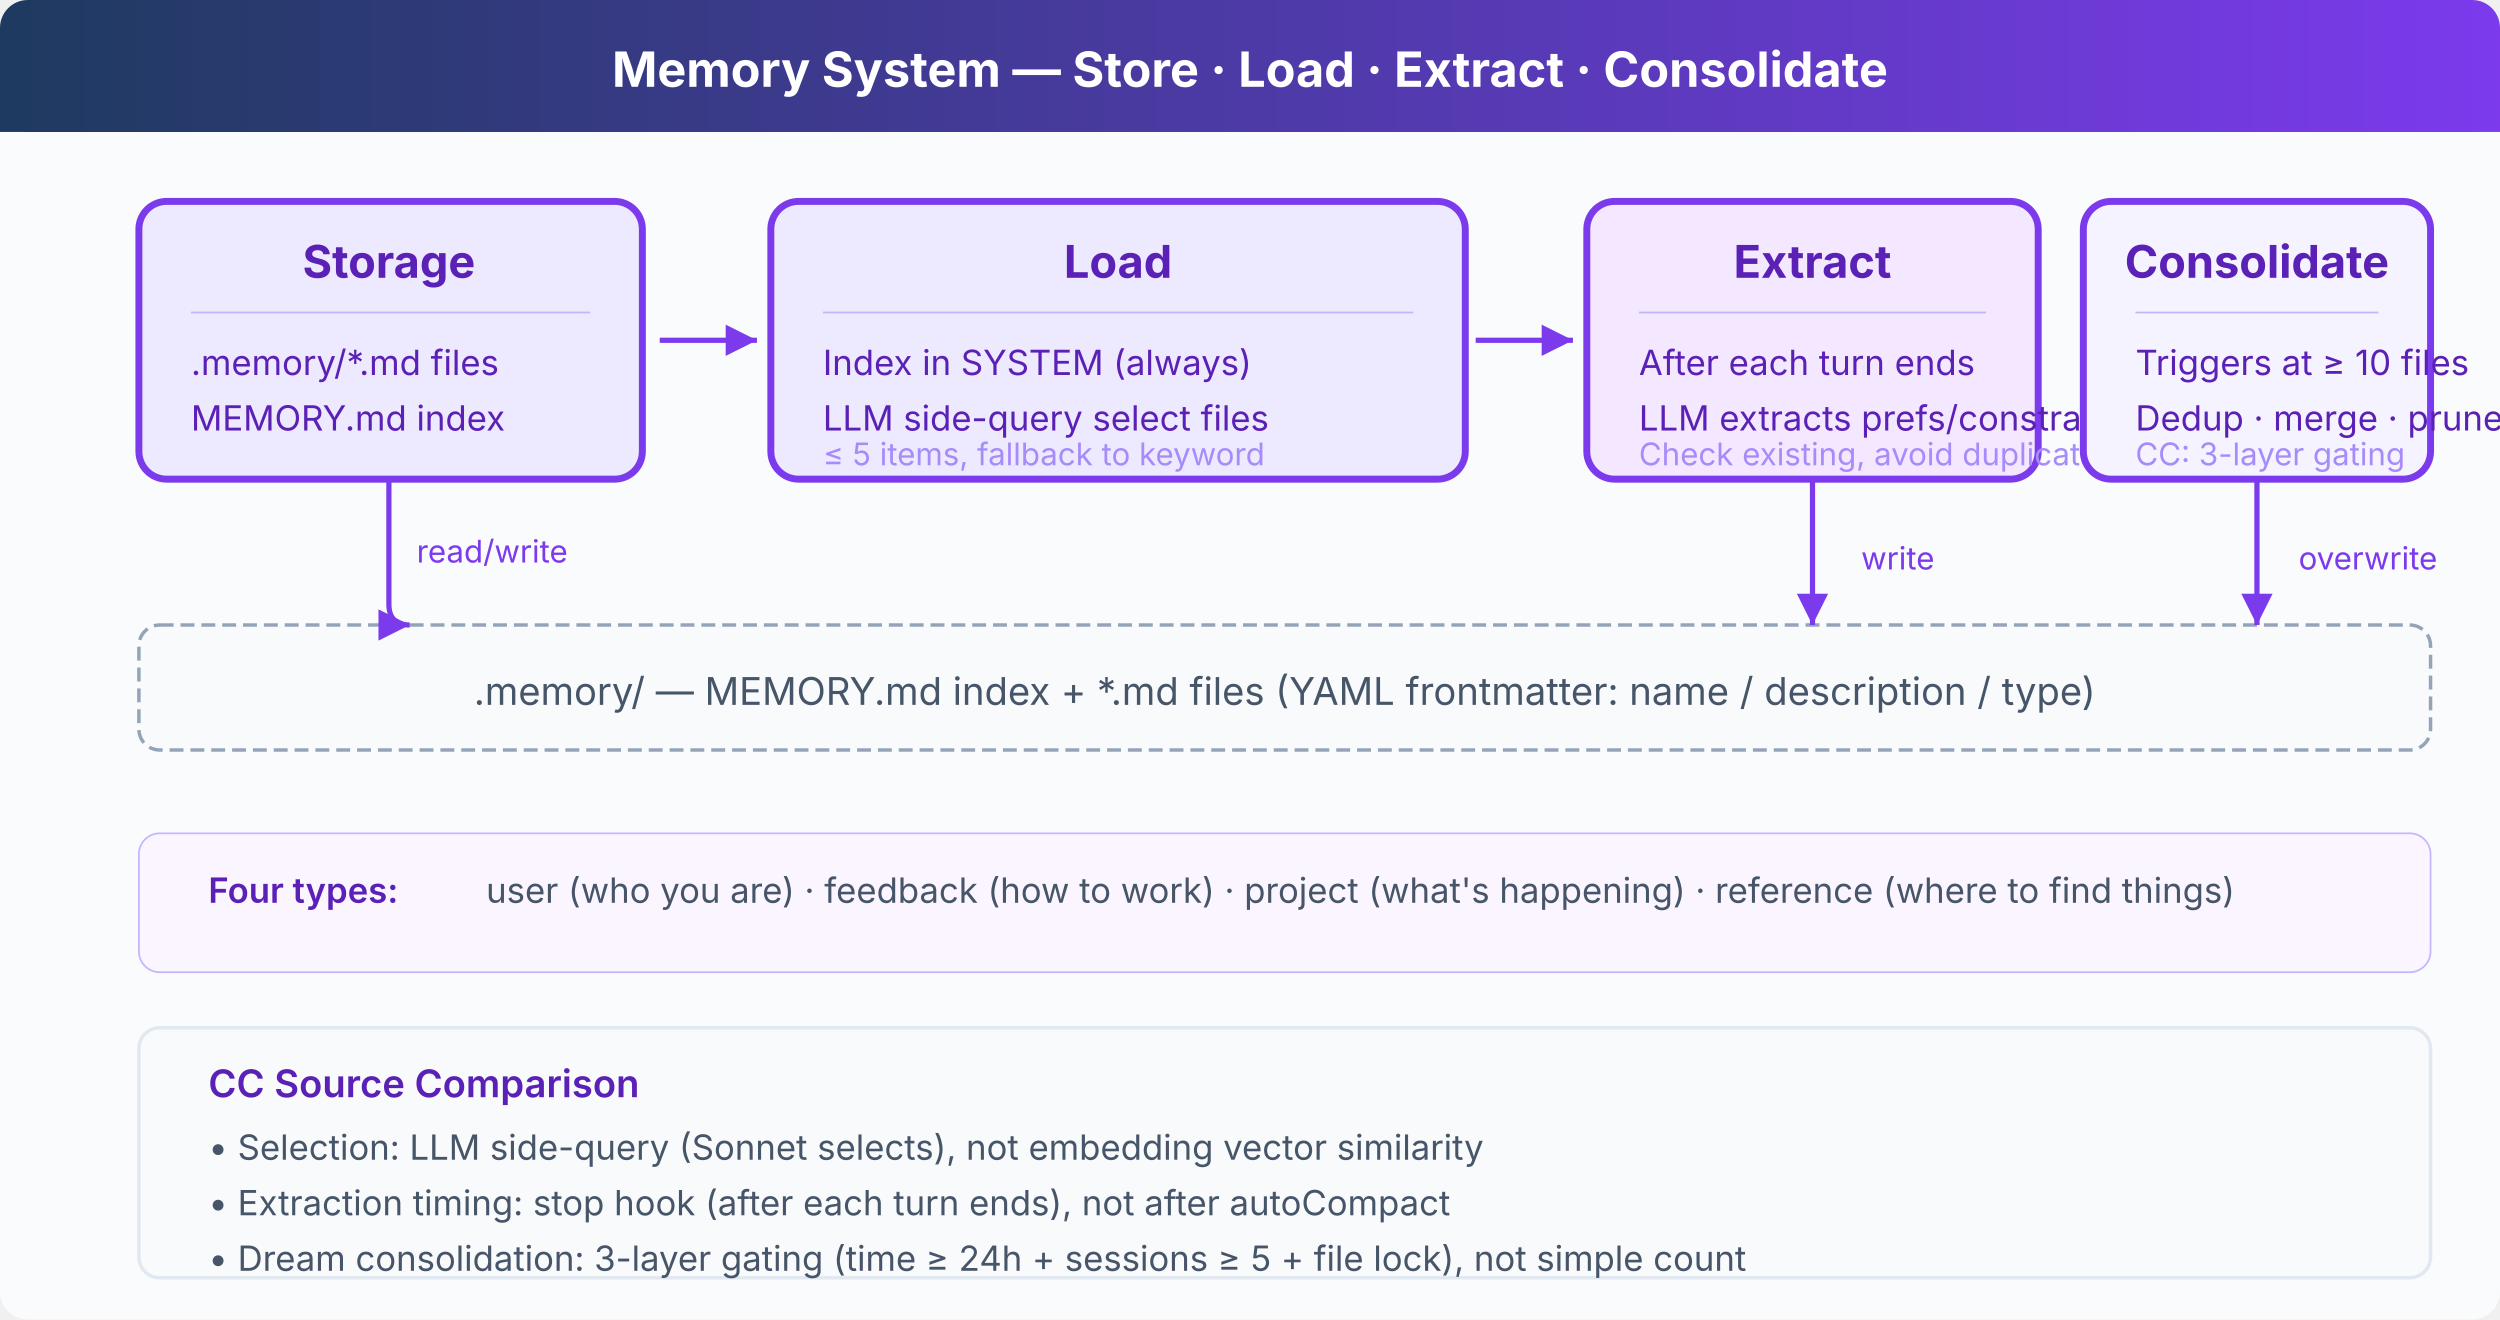
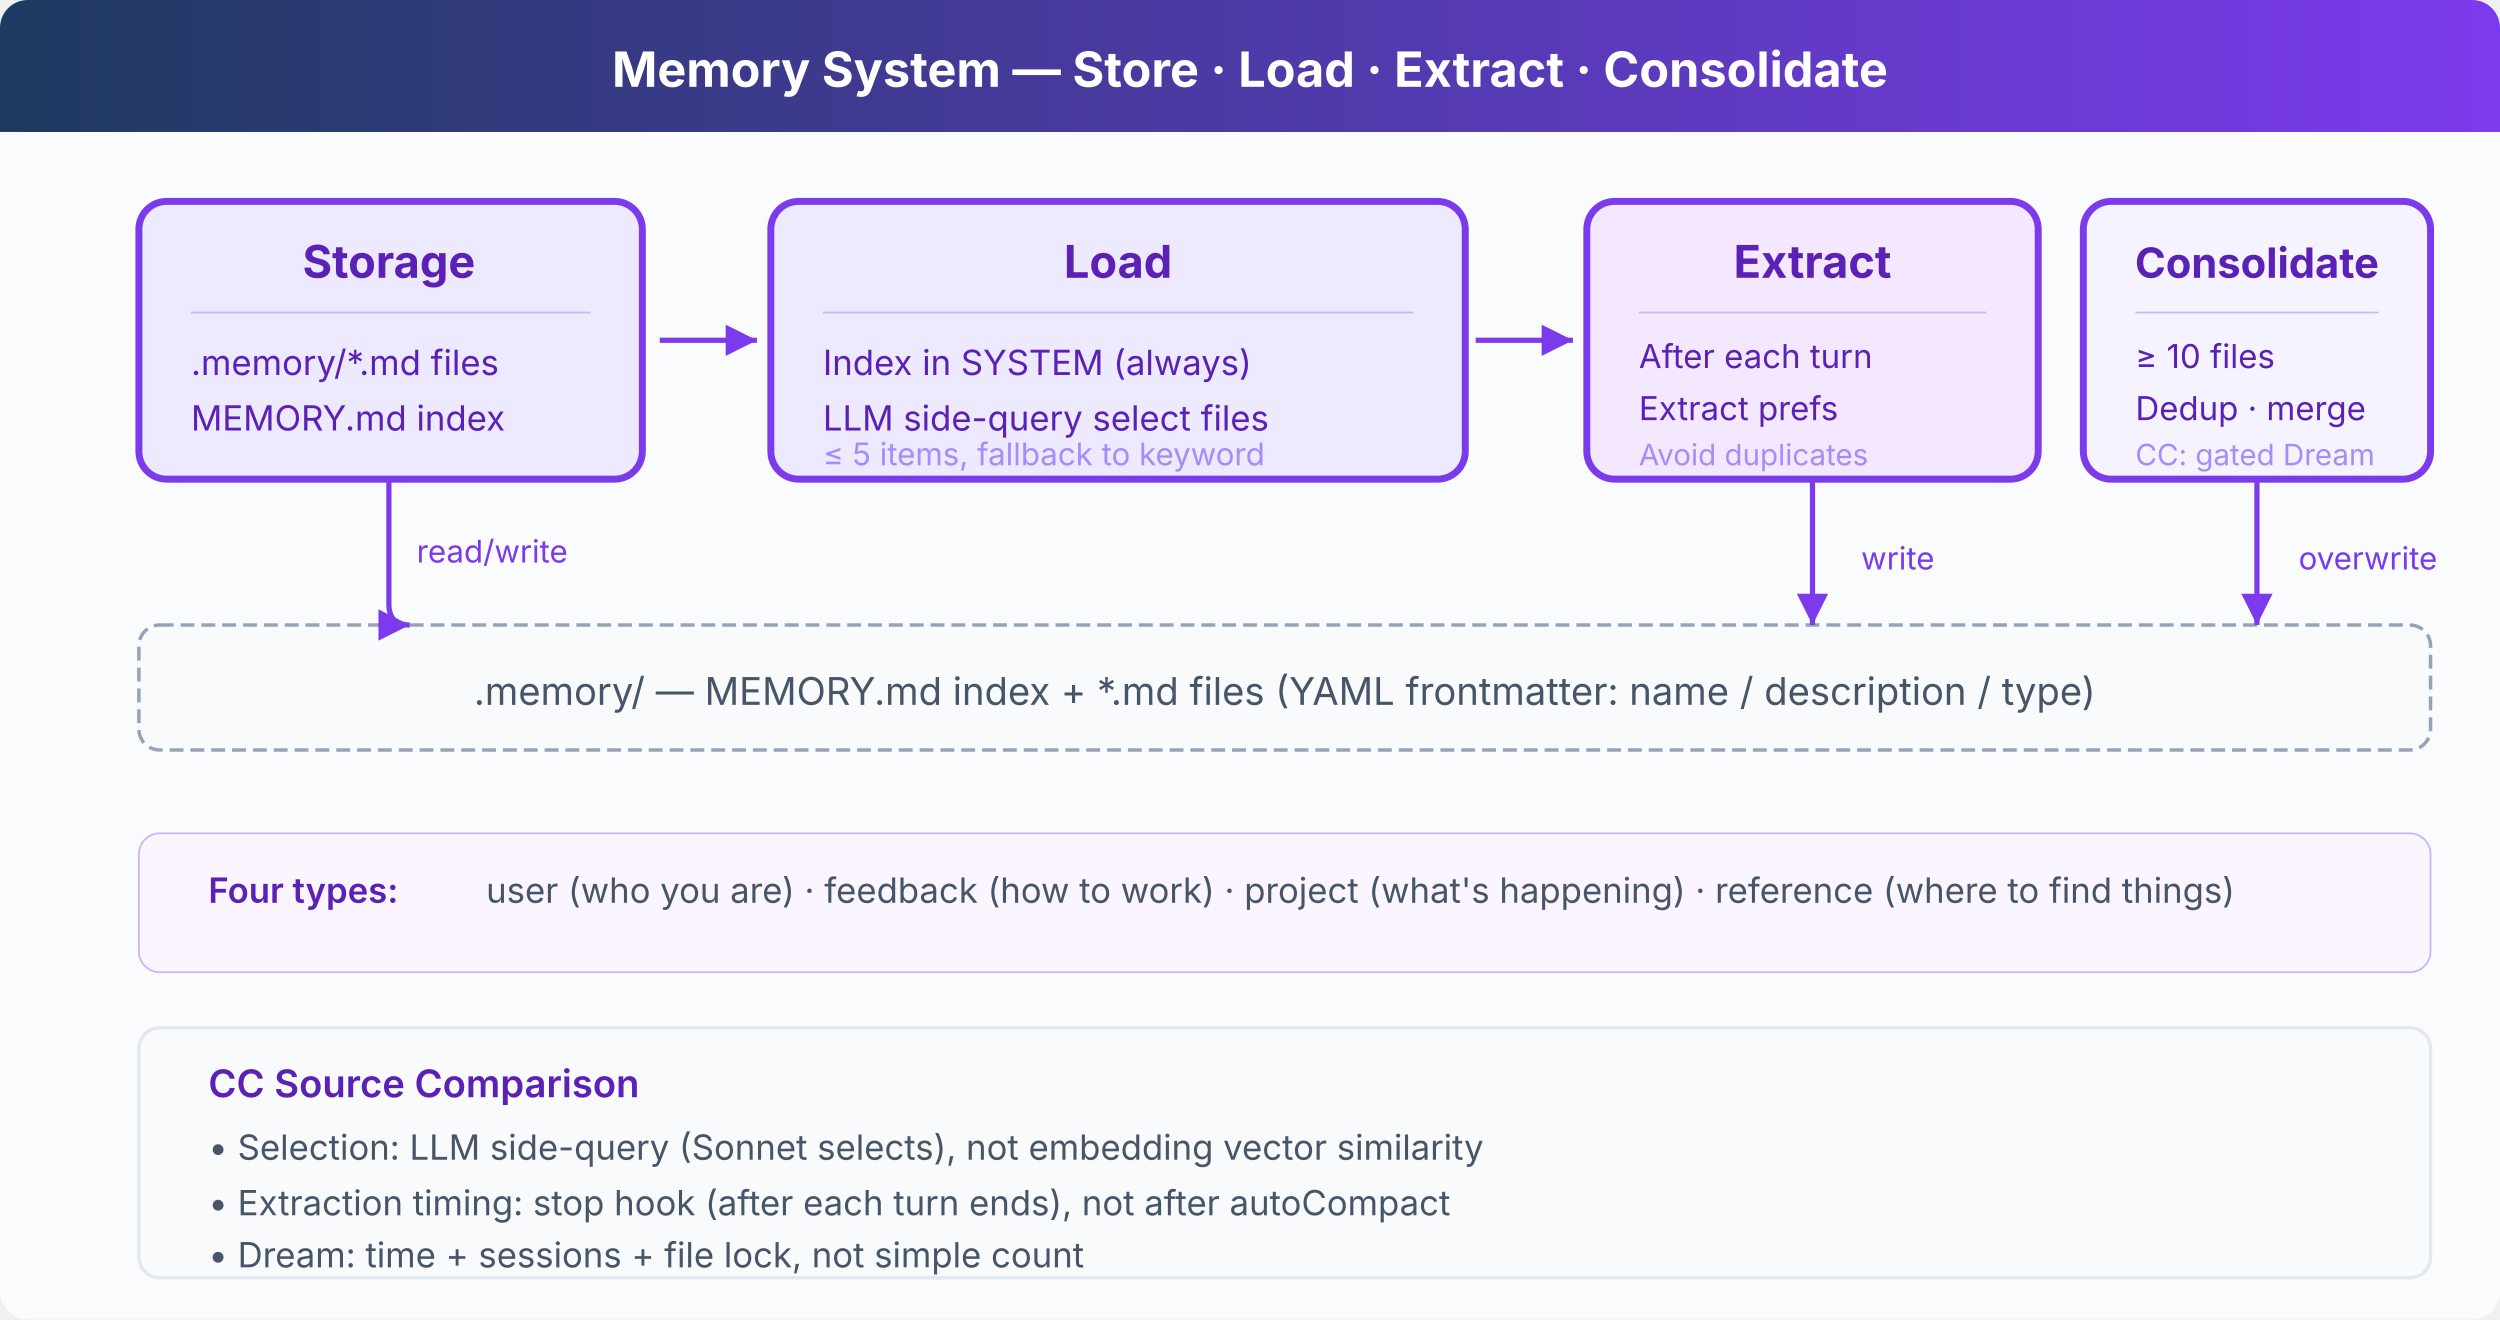
<svg xmlns="http://www.w3.org/2000/svg" viewBox="0 0 720 380" font-family="system-ui, -apple-system, sans-serif">
  <defs>
    <linearGradient id="header" x1="0" y1="0" x2="1" y2="0">
      <stop offset="0%" stop-color="#1e3a5f" />
      <stop offset="100%" stop-color="#7c3aed" />
    </linearGradient>
    <marker id="arrow" viewBox="0 0 10 10" refX="10" refY="5" markerWidth="6" markerHeight="6" orient="auto-start-reverse">
      <path d="M 0 0 L 10 5 L 0 10 z" fill="#7c3aed" />
    </marker>
  </defs>
  <rect width="720" height="380" fill="#fafbfc" rx="8" />
  <rect x="0" y="0" width="720" height="38" fill="url(#header)" rx="8" />
  <rect x="0" y="30" width="720" height="8" fill="url(#header)" />
  <text x="360" y="25" fill="#fff" font-size="14" font-weight="700" text-anchor="middle">Memory System — Store · Load · Extract · Consolidate</text>
  <rect x="40" y="58" width="145" height="80" rx="8" fill="#ede9fe" stroke="#7c3aed" stroke-width="2" />
  <text x="112" y="80" fill="#5b21b6" font-size="13" font-weight="700" text-anchor="middle">Storage</text>
  <line x1="55" y1="90" x2="170" y2="90" stroke="#c4b5fd" stroke-width="0.5" />
  <text x="55" y="108" fill="#5b21b6" font-size="10">.memory/*.md files</text>
  <text x="55" y="124" fill="#5b21b6" font-size="10">MEMORY.md index</text>
  <line x1="190" y1="98" x2="218" y2="98" stroke="#7c3aed" stroke-width="1.5" marker-end="url(#arrow)" />
  <rect x="222" y="58" width="200" height="80" rx="8" fill="#ede9fe" stroke="#7c3aed" stroke-width="2" />
  <text x="322" y="80" fill="#5b21b6" font-size="13" font-weight="700" text-anchor="middle">Load</text>
  <line x1="237" y1="90" x2="407" y2="90" stroke="#c4b5fd" stroke-width="0.5" />
  <text x="237" y="108" fill="#5b21b6" font-size="10">Index in SYSTEM (always)</text>
  <text x="237" y="124" fill="#5b21b6" font-size="10">LLM side-query select files</text>
  <text x="237" y="134" fill="#a78bfa" font-size="9">≤ 5 items, fallback to keyword</text>
  <line x1="425" y1="98" x2="453" y2="98" stroke="#7c3aed" stroke-width="1.5" marker-end="url(#arrow)" />
  <rect x="457" y="58" width="130" height="80" rx="8" fill="#f3e8ff" stroke="#7c3aed" stroke-width="2" />
  <text x="522" y="80" fill="#5b21b6" font-size="13" font-weight="700" text-anchor="middle">Extract</text>
  <line x1="472" y1="90" x2="572" y2="90" stroke="#c4b5fd" stroke-width="0.5" />
-   <text x="472" y="108" fill="#5b21b6" font-size="10">After each turn ends</text>
-   <text x="472" y="124" fill="#5b21b6" font-size="10">LLM extracts prefs/constraints</text>
-   <text x="472" y="134" fill="#a78bfa" font-size="9">Check existing, avoid duplicates</text>
+   <text x="472" y="106" fill="#5b21b6" font-size="9.5">After each turn</text>
+   <text x="472" y="121" fill="#5b21b6" font-size="9.5">Extract prefs</text>
+   <text x="472" y="134" fill="#a78bfa" font-size="8.5">Avoid duplicates</text>
  <rect x="600" y="58" width="100" height="80" rx="8" fill="#f5f3ff" stroke="#7c3aed" stroke-width="2" />
-   <text x="650" y="80" fill="#5b21b6" font-size="13" font-weight="700" text-anchor="middle">Consolidate</text>
+   <text x="650" y="80" fill="#5b21b6" font-size="12" font-weight="700" text-anchor="middle">Consolidate</text>
  <line x1="615" y1="90" x2="685" y2="90" stroke="#c4b5fd" stroke-width="0.5" />
-   <text x="615" y="108" fill="#5b21b6" font-size="10">Triggers at ≥ 10 files</text>
-   <text x="615" y="124" fill="#5b21b6" font-size="10">Dedup · merge · prune</text>
-   <text x="615" y="134" fill="#a78bfa" font-size="9">CC: 3-layer gating</text>
+   <text x="615" y="106" fill="#5b21b6" font-size="9.5">≥ 10 files</text>
+   <text x="615" y="121" fill="#5b21b6" font-size="9.5">Dedup · merge</text>
+   <text x="615" y="134" fill="#a78bfa" font-size="8.5">CC: gated Dream</text>
  <rect x="40" y="180" width="660" height="36" rx="6" fill="#f8fafc" stroke="#94a3b8" stroke-width="1" stroke-dasharray="4,2" />
  <text x="370" y="203" fill="#475569" font-size="11" text-anchor="middle">.memory/ — MEMORY.md index + *.md files (YAML frontmatter: name / description / type)</text>
  <path d="M 112 138 L 112 174 Q 112 180 118 180" fill="none" stroke="#7c3aed" stroke-width="1.5" marker-end="url(#arrow)" />
  <text x="120" y="162" fill="#7c3aed" font-size="9">read/write</text>
  <path d="M 522 138 L 522 180" fill="none" stroke="#7c3aed" stroke-width="1.5" marker-end="url(#arrow)" />
  <text x="536" y="164" fill="#7c3aed" font-size="9">write</text>
  <path d="M 650 138 L 650 180" fill="none" stroke="#7c3aed" stroke-width="1.5" marker-end="url(#arrow)" />
  <text x="662" y="164" fill="#7c3aed" font-size="9">overwrite</text>
  <rect x="40" y="240" width="660" height="40" rx="6" fill="#faf5ff" stroke="#c4b5fd" stroke-width="0.5" />
  <text x="60" y="260" fill="#5b21b6" font-size="10" font-weight="600">Four types:</text>
  <text x="140" y="260" fill="#475569" font-size="10">user (who you are) · feedback (how to work) · project (what's happening) · reference (where to find things)</text>
  <rect x="40" y="296" width="660" height="72" rx="6" fill="#f8fafc" stroke="#e2e8f0" stroke-width="1" />
  <text x="60" y="316" fill="#5b21b6" font-size="11" font-weight="600">CC Source Comparison</text>
  <text x="60" y="334" fill="#475569" font-size="10">• Selection: LLM side-query (Sonnet selects), not embedding vector similarity</text>
  <text x="60" y="350" fill="#475569" font-size="10">• Extraction timing: stop hook (after each turn ends), not after autoCompact</text>
-   <text x="60" y="366" fill="#475569" font-size="10">• Dream consolidation: 3-layer gating (time ≥ 24h + sessions ≥ 5 + file lock), not simple count</text>
+   <text x="60" y="365" fill="#475569" font-size="10">• Dream: time + sessions + file lock, not simple count</text>
</svg>
